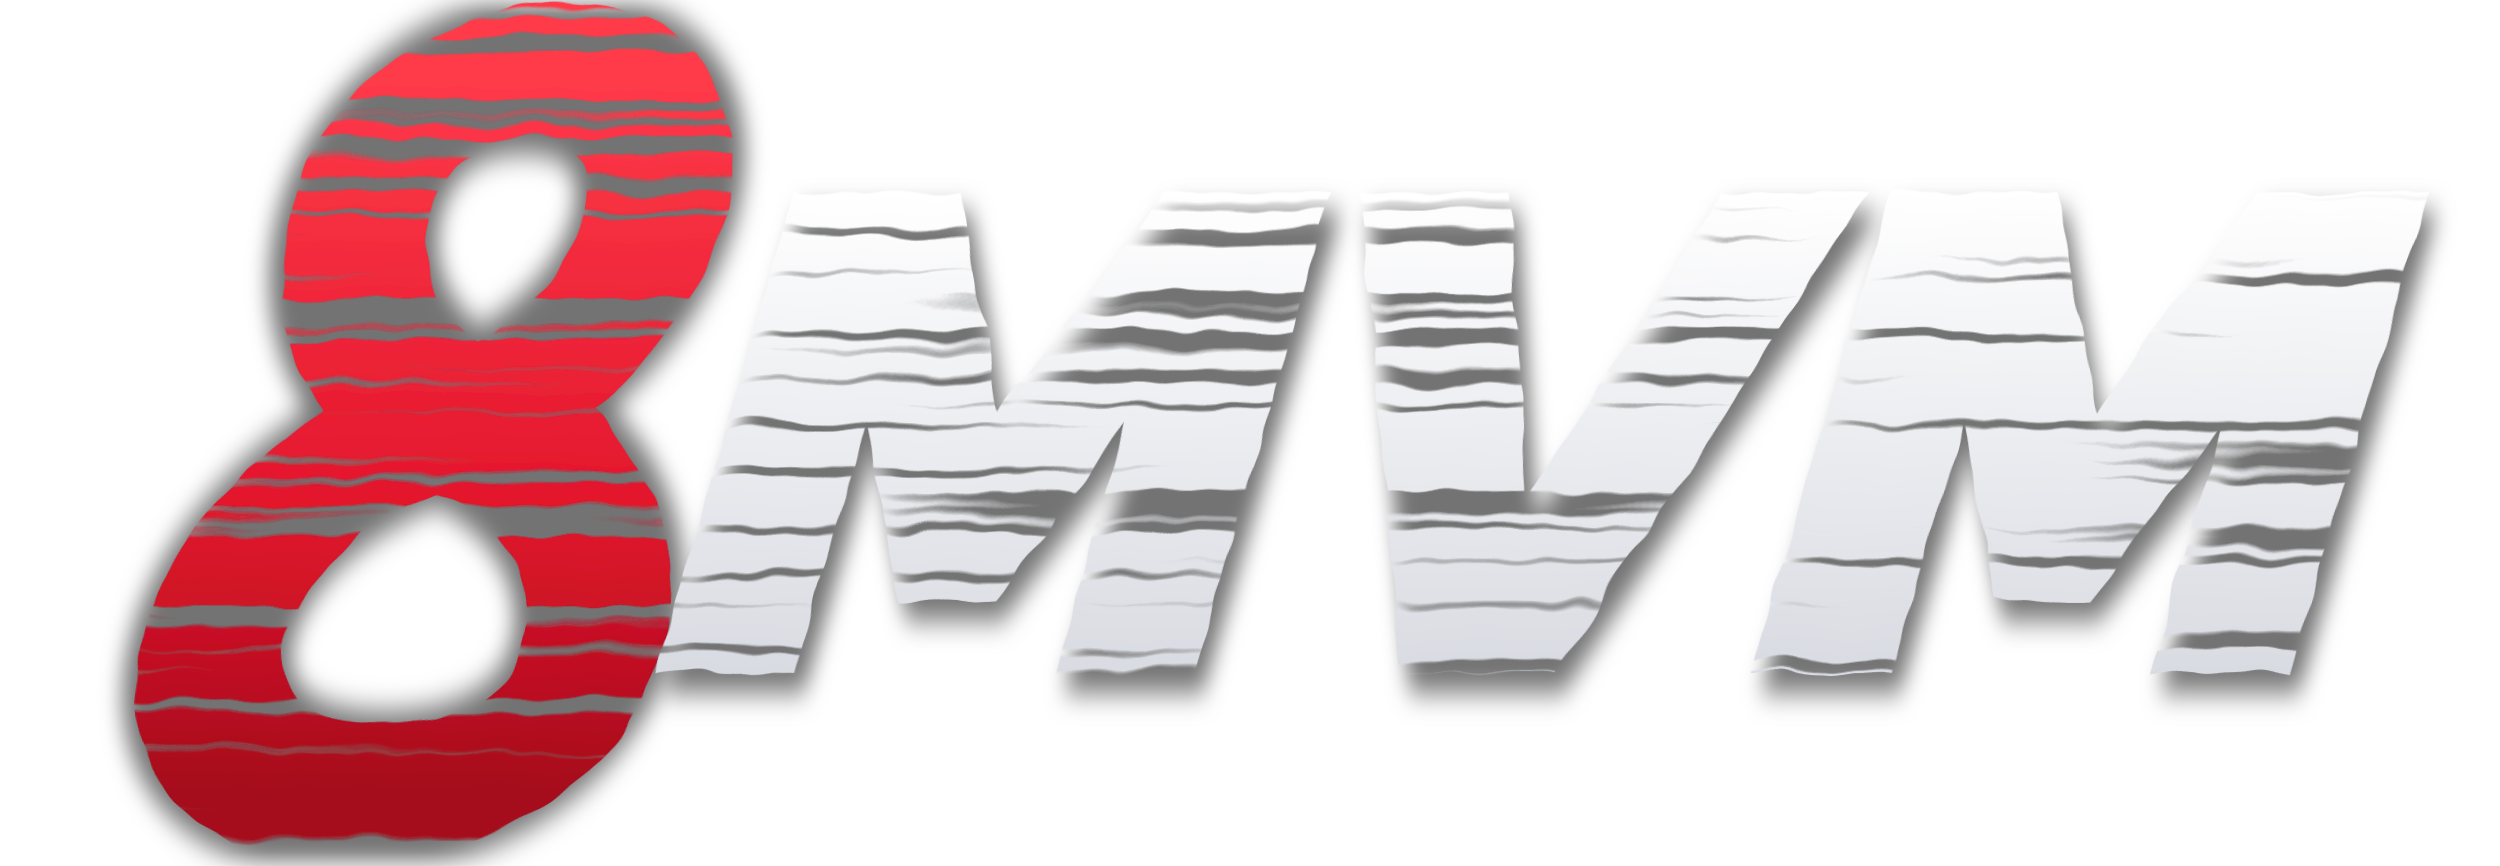
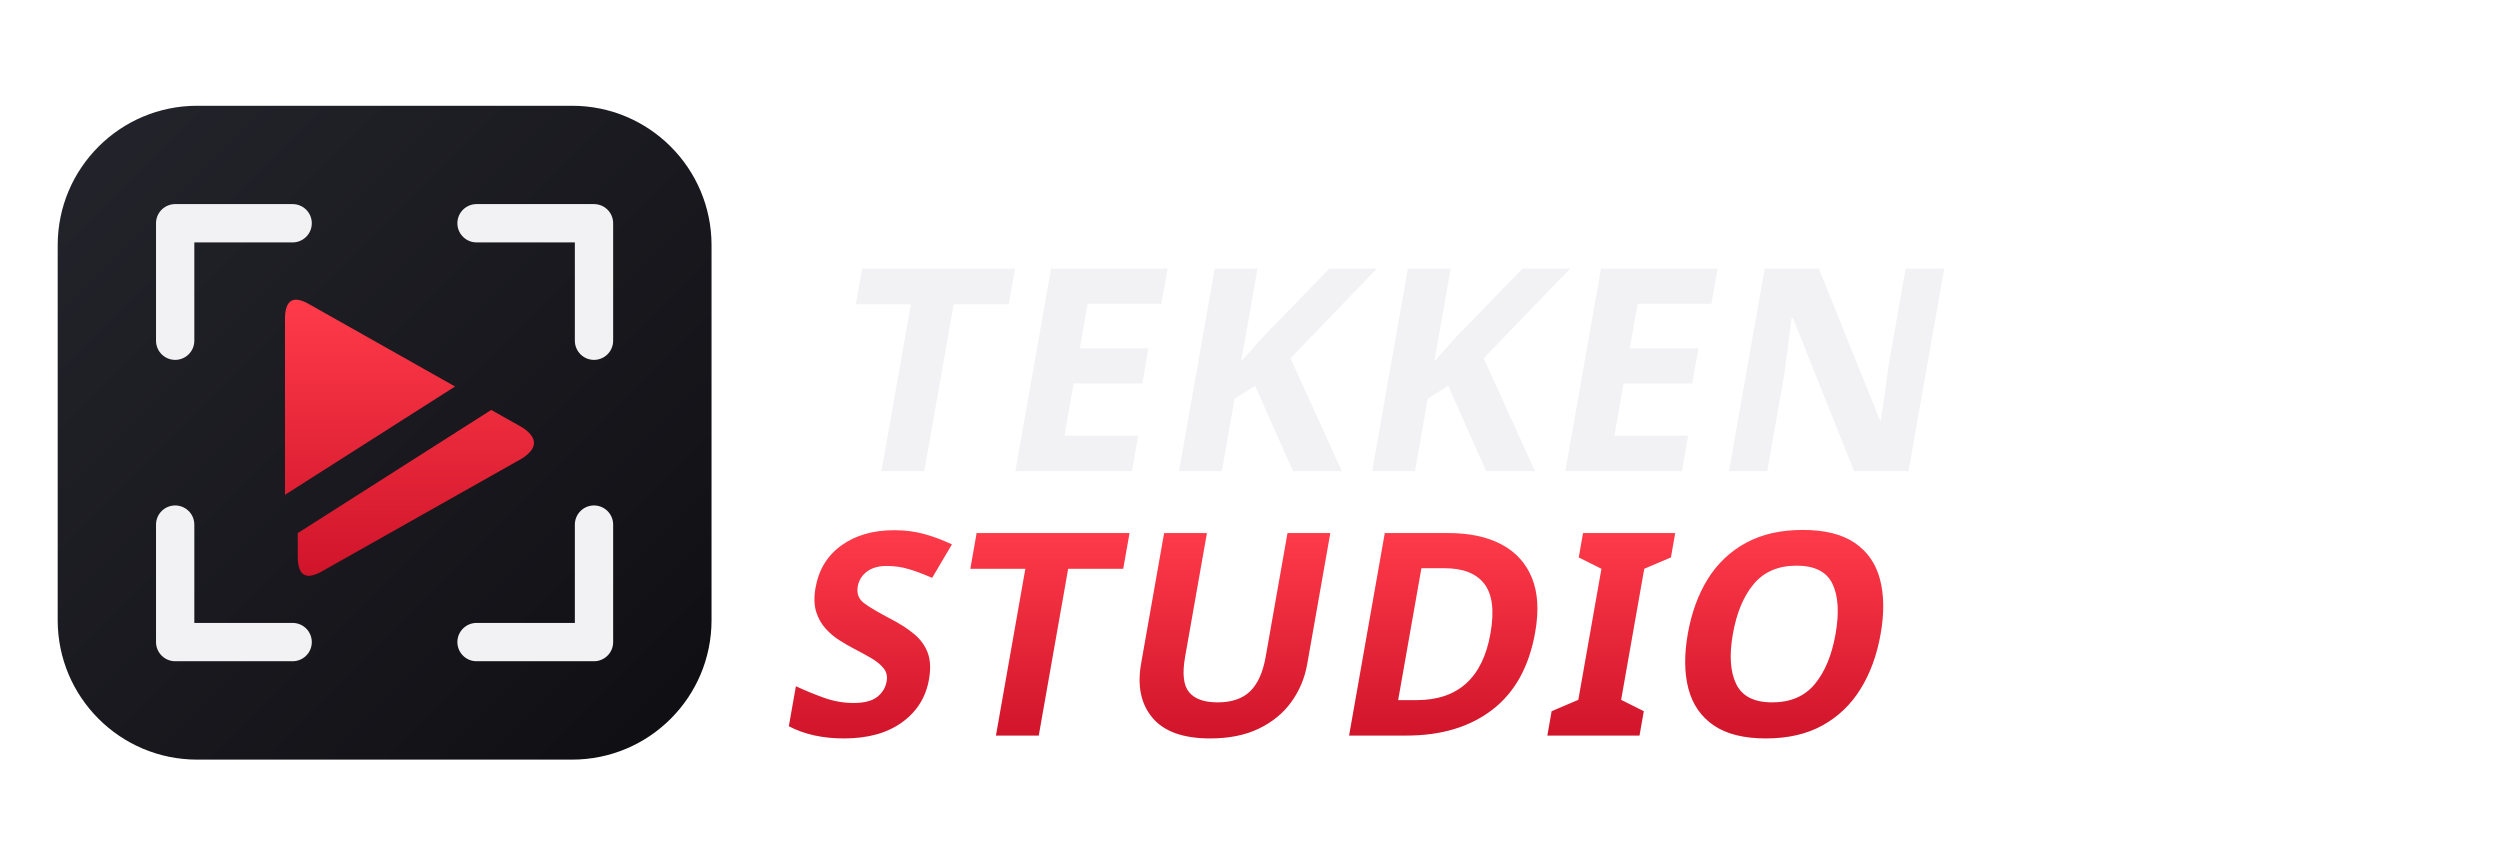
<svg xmlns="http://www.w3.org/2000/svg" viewBox="0 0 1040 360" width="1040" height="360">
  <defs>
    <linearGradient id="red" x1="0" y1="0" x2="0" y2="1">
      <stop offset="0" stop-color="#ff3b4a" />
-       <stop offset="0.6" stop-color="#e3162c" />
-       <stop offset="1" stop-color="#a50a1c" />
-     </linearGradient>
-     <linearGradient id="white" x1="0" y1="0" x2="0" y2="1">
-       <stop offset="0" stop-color="#ffffff" />
-       <stop offset="1" stop-color="#d9dbe2" />
+       <stop offset="1" stop-color="#d0142a" />
    </linearGradient>
    <linearGradient id="bg" x1="0" y1="0" x2="1" y2="1">
-       <stop offset="0" stop-color="#22222a" />
+       <stop offset="0" stop-color="#24242c" />
      <stop offset="1" stop-color="#0e0e12" />
    </linearGradient>
-     <filter id="brush" x="-10%" y="-10%" width="120%" height="120%">
-       <feTurbulence type="fractalNoise" baseFrequency="0.002 0.16" numOctaves="1" seed="8" result="noise" />
-       <feColorMatrix in="noise" type="matrix" values="0 0 0 0 0  0 0 0 0 0  0 0 0 0 0  0 0 0 -16 10.4" result="streaks" />
-       <feComposite in="SourceGraphic" in2="streaks" operator="in" result="scratched" />
-       <feTurbulence type="fractalNoise" baseFrequency="0.04" numOctaves="2" seed="3" result="rough" />
-       <feDisplacementMap in="scratched" in2="rough" scale="7" xChannelSelector="R" yChannelSelector="G" />
-     </filter>
-     <filter id="shadow" x="-20%" y="-20%" width="140%" height="140%">
-       <feGaussianBlur stdDeviation="6" />
-     </filter>
+     <clipPath id="above">
+       <polygon points="0,0 512,0 512,92 0,418" />
+     </clipPath>
+     <clipPath id="below">
+       <polygon points="0,440 512,114 512,512 0,512" />
+     </clipPath>
  </defs>
-   <g transform="skewX(-14)">
-     <path d="M234.0,174.0 C150.0,140.0 152.0,30.0 234.0,30.0 C316.0,30.0 314.0,140.0 234.0,174.0 C130.0,210.0 126.0,330.0 234.0,330.0 C342.0,330.0 338.0,210.0 234.0,174.0 Z" fill="none" stroke="#000" stroke-width="68" stroke-linejoin="round" opacity="0.55" filter="url(#shadow)" />
-     <path d="M234.0,174.0 C150.0,140.0 152.0,30.0 234.0,30.0 C316.0,30.0 314.0,140.0 234.0,174.0 C130.0,210.0 126.0,330.0 234.0,330.0 C342.0,330.0 338.0,210.0 234.0,174.0 Z" fill="none" stroke="url(#red)" stroke-width="58" stroke-linejoin="round" stroke-linecap="round" filter="url(#brush)" />
+   <rect x="24" y="44" width="272" height="272" rx="58" fill="url(#bg)" />
+   <g transform="translate(24 44) scale(0.5312)">
+     <path d="M92,184 L92,92 L184,92" fill="none" stroke="#f2f2f5" stroke-width="30" stroke-linecap="round" stroke-linejoin="round" />
+     <path d="M328,92 L420,92 L420,184" fill="none" stroke="#f2f2f5" stroke-width="30" stroke-linecap="round" stroke-linejoin="round" />
+     <path d="M420,328 L420,420 L328,420" fill="none" stroke="#f2f2f5" stroke-width="30" stroke-linecap="round" stroke-linejoin="round" />
+     <path d="M184,420 L92,420 L92,328" fill="none" stroke="#f2f2f5" stroke-width="30" stroke-linecap="round" stroke-linejoin="round" />
+     <path d="M198,156 Q178,144 178,167 L178,345 Q178,368 198,356 L354,268 Q372,256 354,244 Z" fill="url(#red)" clip-path="url(#above)" />
+     <path d="M198,156 Q178,144 178,167 L178,345 Q178,368 198,356 L354,268 Q372,256 354,244 Z" fill="url(#red)" clip-path="url(#below)" transform="translate(10 8)" />
  </g>
-   <g transform="translate(330 80) skewX(-16)">
-     <path d="M0.0,200.0 L0.0,0.0 L70.0,0.0 L112.0,92.0 L154.0,0.0 L224.0,0.0 L224.0,200.0 L166.0,200.0 L166.0,96.0 L132.0,170.0 L92.0,170.0 L58.0,96.0 L58.0,200.0 Z M236.0,0.0 L298.0,0.0 L342.0,128.0 L386.0,0.0 L448.0,0.0 L374.0,200.0 L310.0,200.0 Z M456.0,200.0 L456.0,0.0 L526.0,0.0 L568.0,92.0 L610.0,0.0 L680.0,0.0 L680.0,200.0 L622.0,200.0 L622.0,96.0 L588.0,170.0 L548.0,170.0 L514.0,96.0 L514.0,200.0 Z" fill="#000" opacity="0.55" filter="url(#shadow)" transform="translate(6 8)" />
-     <path d="M0.0,200.0 L0.0,0.0 L70.0,0.0 L112.0,92.0 L154.0,0.0 L224.0,0.0 L224.0,200.0 L166.0,200.0 L166.0,96.0 L132.0,170.0 L92.0,170.0 L58.0,96.0 L58.0,200.0 Z M236.0,0.0 L298.0,0.0 L342.0,128.0 L386.0,0.0 L448.0,0.0 L374.0,200.0 L310.0,200.0 Z M456.0,200.0 L456.0,0.0 L526.0,0.0 L568.0,92.0 L610.0,0.0 L680.0,0.0 L680.0,200.0 L622.0,200.0 L622.0,96.0 L588.0,170.0 L548.0,170.0 L514.0,96.0 L514.0,200.0 Z" fill="url(#white)" filter="url(#brush)" />
+   <g transform="translate(336 0) skewX(-10)">
+     <text x="40" y="196" font-family="'Segoe UI Black','Arial Black',sans-serif" font-weight="900" font-size="118" fill="#f2f2f5" letter-spacing="2">TEKKEN</text>
+     <text x="40" y="306" font-family="'Segoe UI Black','Arial Black',sans-serif" font-weight="900" font-size="118" fill="url(#red)" letter-spacing="2">STUDIO</text>
  </g>
</svg>
